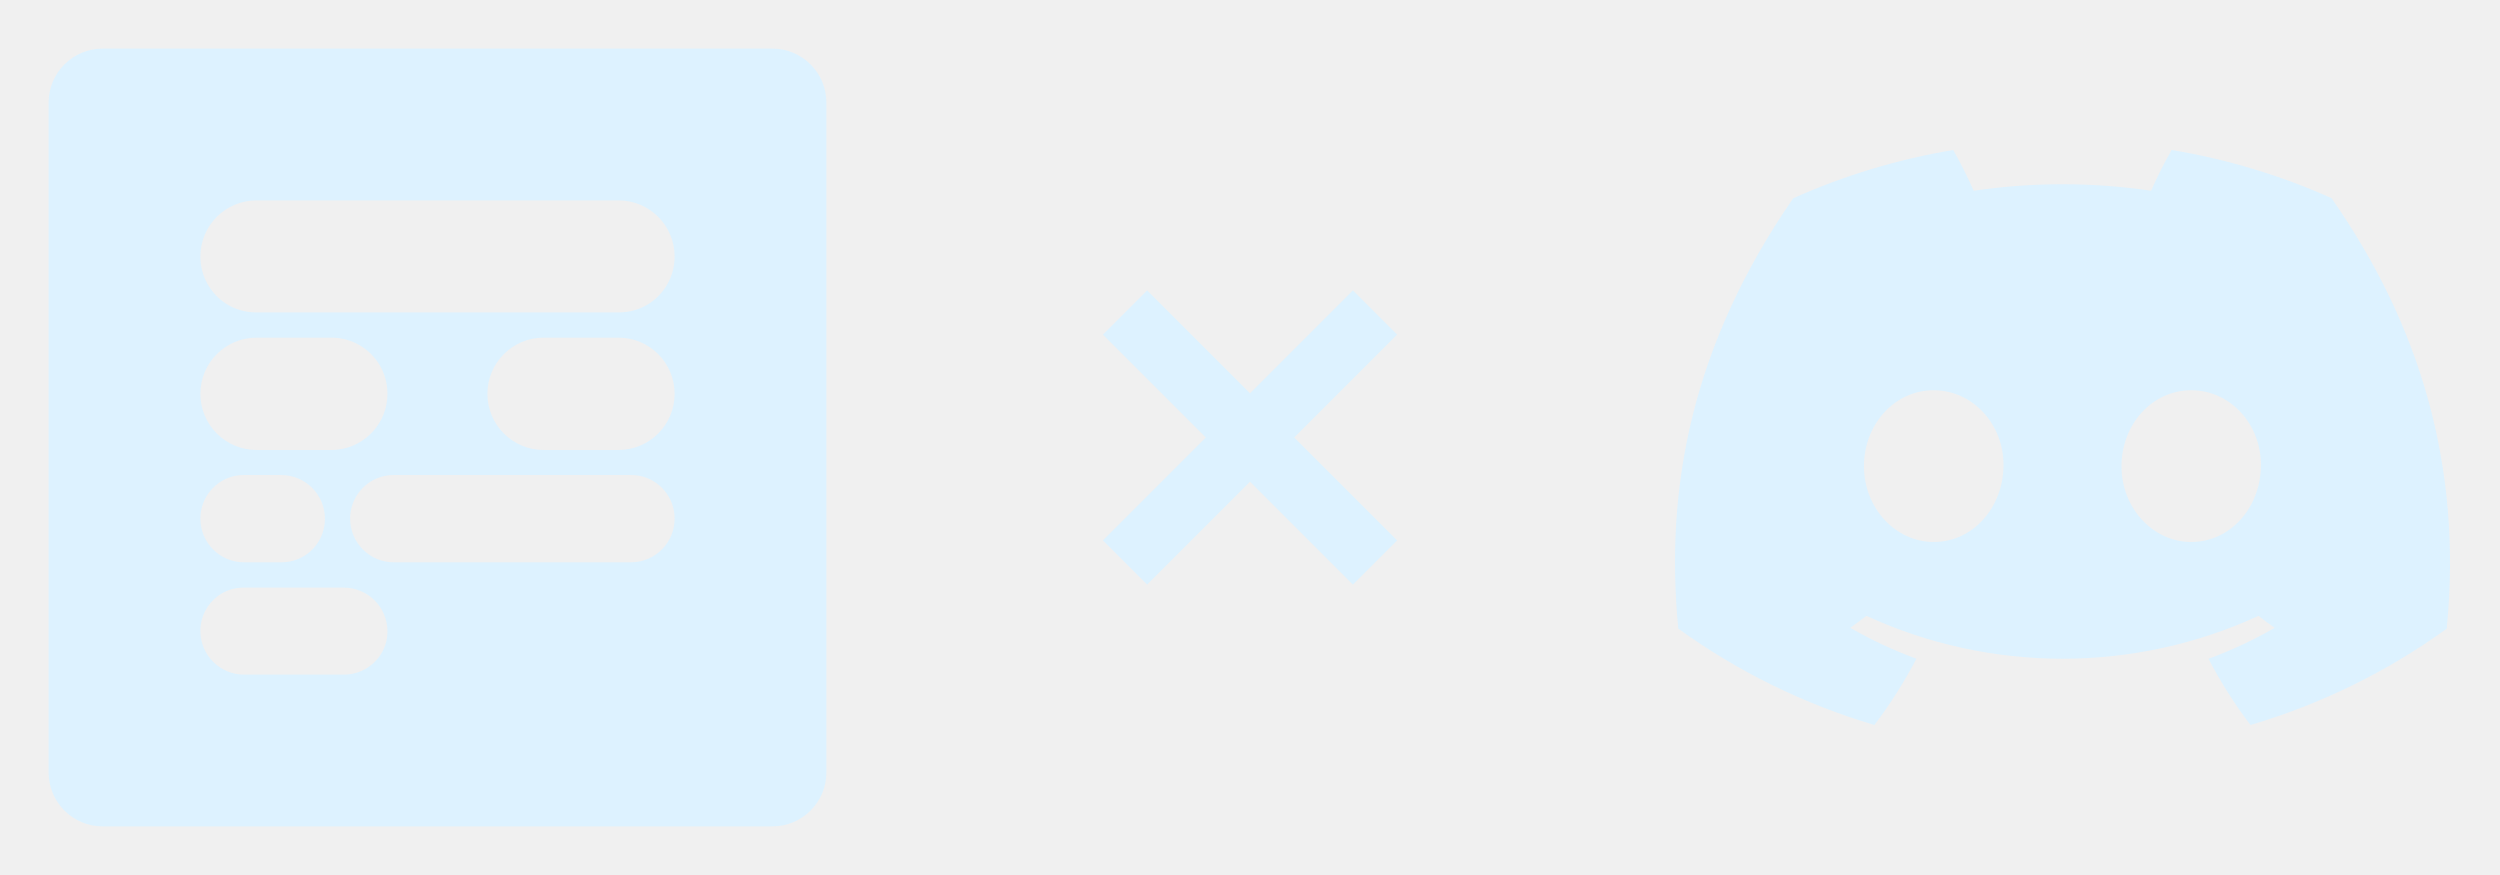
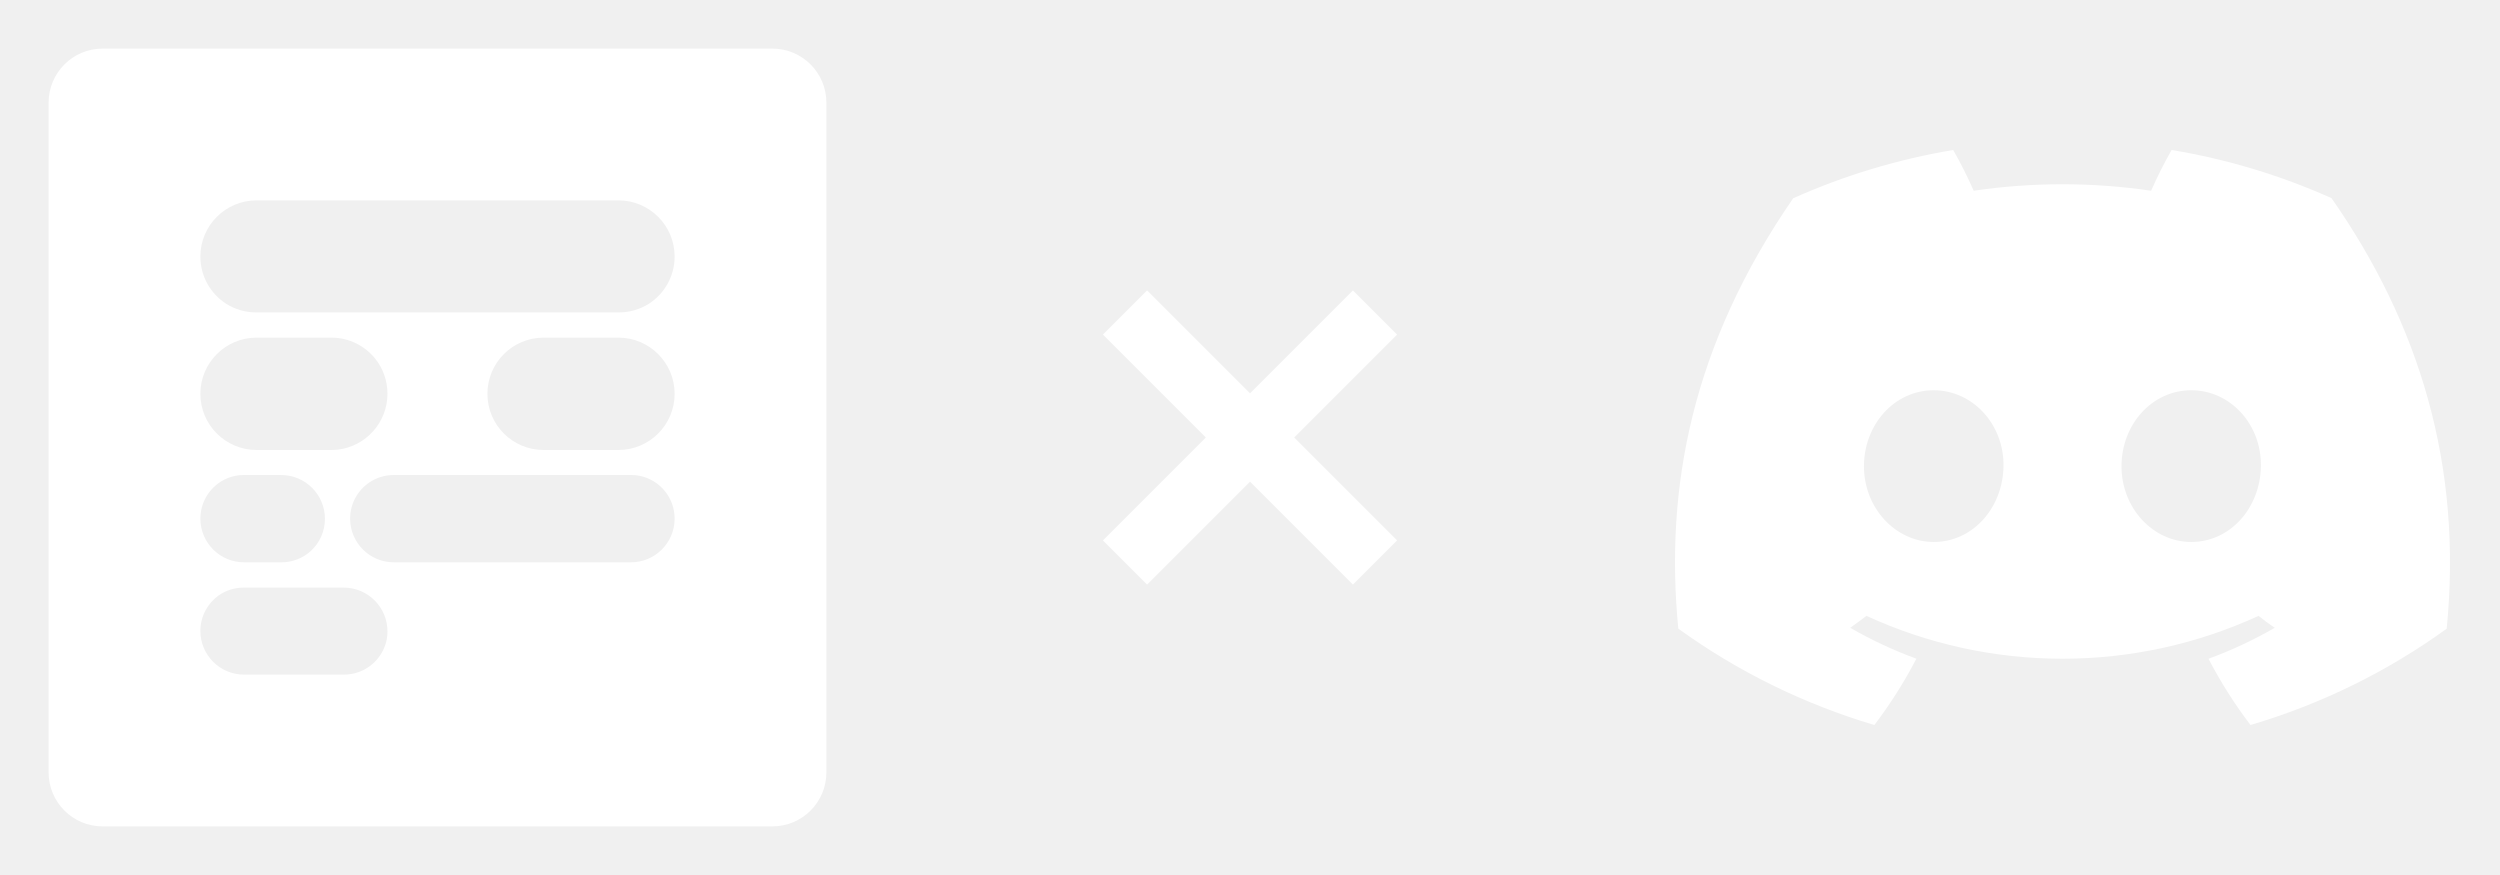
<svg xmlns="http://www.w3.org/2000/svg" width="120" height="42" viewBox="0 0 120 42" fill="none">
-   <path fill-rule="evenodd" clip-rule="evenodd" d="M4.926 2.333H37.074C38.506 2.333 39.667 3.494 39.667 4.926V37.074C39.667 38.506 38.506 39.667 37.074 39.667H4.926C3.494 39.667 2.333 38.506 2.333 37.074V4.926C2.333 3.494 3.494 2.333 4.926 2.333ZM12.314 9.618C10.825 9.618 9.618 10.825 9.618 12.314C9.618 13.268 10.113 14.106 10.861 14.585C11.276 14.845 11.768 14.996 12.294 14.996H29.706C30.231 14.996 30.722 14.846 31.137 14.586C31.886 14.107 32.382 13.269 32.382 12.314C32.382 10.825 31.175 9.618 29.686 9.618H12.314ZM9.618 18.903C9.618 17.415 10.825 16.207 12.314 16.207H15.908C16.767 16.207 17.533 16.61 18.026 17.236C18.385 17.694 18.598 18.272 18.598 18.899C18.598 20.28 17.561 21.42 16.223 21.581C16.119 21.593 16.015 21.599 15.908 21.599H12.314C10.825 21.599 9.618 20.392 9.618 18.903ZM29.686 21.599H26.092C24.603 21.599 23.396 20.392 23.396 18.903C23.396 17.415 24.603 16.207 26.092 16.207H29.686C31.175 16.207 32.382 17.415 32.382 18.903C32.382 20.392 31.175 21.599 29.686 21.599ZM16.507 32.382H11.715C10.557 32.382 9.618 31.443 9.618 30.285C9.618 29.59 9.957 28.973 10.479 28.592C10.822 28.348 11.241 28.205 11.694 28.205H16.497C17.658 28.205 18.598 29.145 18.598 30.306C18.598 30.478 18.578 30.645 18.539 30.805C18.308 31.712 17.486 32.382 16.507 32.382ZM11.312 22.836C10.347 23.023 9.618 23.873 9.618 24.894C9.618 26.052 10.557 26.991 11.715 26.991H13.512C14.045 26.991 14.532 26.791 14.902 26.463C15.329 26.079 15.597 25.522 15.597 24.902C15.597 23.742 14.656 22.801 13.495 22.801H11.694C11.564 22.801 11.436 22.813 11.312 22.836ZM30.285 26.991H18.903C17.745 26.991 16.806 26.052 16.806 24.894C16.806 24.164 17.18 23.521 17.745 23.146C18.076 22.928 18.473 22.801 18.899 22.801H30.306C30.436 22.801 30.564 22.813 30.688 22.836C31.653 23.023 32.382 23.873 32.382 24.894C32.382 26.052 31.443 26.991 30.285 26.991Z" fill="#DDF2FF" />
-   <path d="M54 15L66 27M66 15L54 27" stroke="#DDF2FF" stroke-width="3" />
-   <path d="M111.912 9.511C109.468 8.416 106.888 7.639 104.237 7.2C103.875 7.835 103.546 8.488 103.254 9.156C100.431 8.74 97.56 8.74 94.737 9.156C94.444 8.488 94.116 7.835 93.754 7.2C91.102 7.643 88.52 8.422 86.073 9.517C81.216 16.552 79.9 23.412 80.558 30.174C83.402 32.231 86.586 33.796 89.971 34.8C90.733 33.797 91.407 32.732 91.987 31.618C90.886 31.215 89.824 30.719 88.812 30.134C89.078 29.945 89.339 29.75 89.59 29.561C92.534 30.916 95.747 31.619 99 31.619C102.253 31.619 105.466 30.916 108.41 29.561C108.664 29.765 108.925 29.959 109.188 30.134C108.174 30.72 107.11 31.217 106.008 31.621C106.586 32.734 107.261 33.798 108.023 34.8C111.411 33.8 114.597 32.236 117.442 30.177C118.214 22.335 116.122 15.538 111.912 9.511ZM92.82 26.015C90.986 26.015 89.47 24.386 89.47 22.381C89.47 20.376 90.933 18.732 92.814 18.732C94.696 18.732 96.2 20.376 96.168 22.381C96.135 24.386 94.69 26.015 92.82 26.015ZM105.179 26.015C103.342 26.015 101.832 24.386 101.832 22.381C101.832 20.376 103.295 18.732 105.179 18.732C107.064 18.732 108.556 20.376 108.524 22.381C108.491 24.386 107.049 26.015 105.179 26.015Z" fill="#DDF2FF" />
+   <path fill-rule="evenodd" clip-rule="evenodd" d="M4.926 2.333H37.074C38.506 2.333 39.667 3.494 39.667 4.926V37.074C39.667 38.506 38.506 39.667 37.074 39.667H4.926C3.494 39.667 2.333 38.506 2.333 37.074V4.926C2.333 3.494 3.494 2.333 4.926 2.333ZM12.314 9.618C10.825 9.618 9.618 10.825 9.618 12.314C9.618 13.268 10.113 14.106 10.861 14.585C11.276 14.845 11.768 14.996 12.294 14.996H29.706C30.231 14.996 30.722 14.846 31.137 14.586C31.886 14.107 32.382 13.269 32.382 12.314C32.382 10.825 31.175 9.618 29.686 9.618H12.314ZM9.618 18.903C9.618 17.415 10.825 16.207 12.314 16.207H15.908C16.767 16.207 17.533 16.61 18.026 17.236C18.385 17.694 18.598 18.272 18.598 18.899C18.598 20.28 17.561 21.42 16.223 21.581C16.119 21.593 16.015 21.599 15.908 21.599H12.314C10.825 21.599 9.618 20.392 9.618 18.903ZM29.686 21.599H26.092C24.603 21.599 23.396 20.392 23.396 18.903C23.396 17.415 24.603 16.207 26.092 16.207H29.686C31.175 16.207 32.382 17.415 32.382 18.903C32.382 20.392 31.175 21.599 29.686 21.599ZM16.507 32.382H11.715C10.557 32.382 9.618 31.443 9.618 30.285C9.618 29.59 9.957 28.973 10.479 28.592C10.822 28.348 11.241 28.205 11.694 28.205H16.497C17.658 28.205 18.598 29.145 18.598 30.306C18.598 30.478 18.578 30.645 18.539 30.805C18.308 31.712 17.486 32.382 16.507 32.382ZM11.312 22.836C10.347 23.023 9.618 23.873 9.618 24.894C9.618 26.052 10.557 26.991 11.715 26.991H13.512C14.045 26.991 14.532 26.791 14.902 26.463C15.329 26.079 15.597 25.522 15.597 24.902C15.597 23.742 14.656 22.801 13.495 22.801H11.694C11.564 22.801 11.436 22.813 11.312 22.836ZM30.285 26.991H18.903C17.745 26.991 16.806 26.052 16.806 24.894C16.806 24.164 17.18 23.521 17.745 23.146C18.076 22.928 18.473 22.801 18.899 22.801H30.306C30.436 22.801 30.564 22.813 30.688 22.836C31.653 23.023 32.382 23.873 32.382 24.894C32.382 26.052 31.443 26.991 30.285 26.991Z" fill="white" />
+   <path d="M54 15L66 27M66 15L54 27" stroke="white" stroke-width="3" />
+   <path d="M111.912 9.511C109.468 8.416 106.888 7.639 104.237 7.2C103.875 7.835 103.546 8.488 103.254 9.156C100.431 8.74 97.56 8.74 94.737 9.156C94.444 8.488 94.116 7.835 93.754 7.2C91.102 7.643 88.52 8.422 86.073 9.517C81.216 16.552 79.9 23.412 80.558 30.174C83.402 32.231 86.586 33.796 89.971 34.8C90.733 33.797 91.407 32.732 91.987 31.618C90.886 31.215 89.824 30.719 88.812 30.134C89.078 29.945 89.339 29.75 89.59 29.561C92.534 30.916 95.747 31.619 99 31.619C102.253 31.619 105.466 30.916 108.41 29.561C108.664 29.765 108.925 29.959 109.188 30.134C108.174 30.72 107.11 31.217 106.008 31.621C106.586 32.734 107.261 33.798 108.023 34.8C111.411 33.8 114.597 32.236 117.442 30.177C118.214 22.335 116.122 15.538 111.912 9.511ZM92.82 26.015C90.986 26.015 89.47 24.386 89.47 22.381C89.47 20.376 90.933 18.732 92.814 18.732C94.696 18.732 96.2 20.376 96.168 22.381C96.135 24.386 94.69 26.015 92.82 26.015ZM105.179 26.015C103.342 26.015 101.832 24.386 101.832 22.381C101.832 20.376 103.295 18.732 105.179 18.732C107.064 18.732 108.556 20.376 108.524 22.381C108.491 24.386 107.049 26.015 105.179 26.015Z" fill="white" />
</svg>
